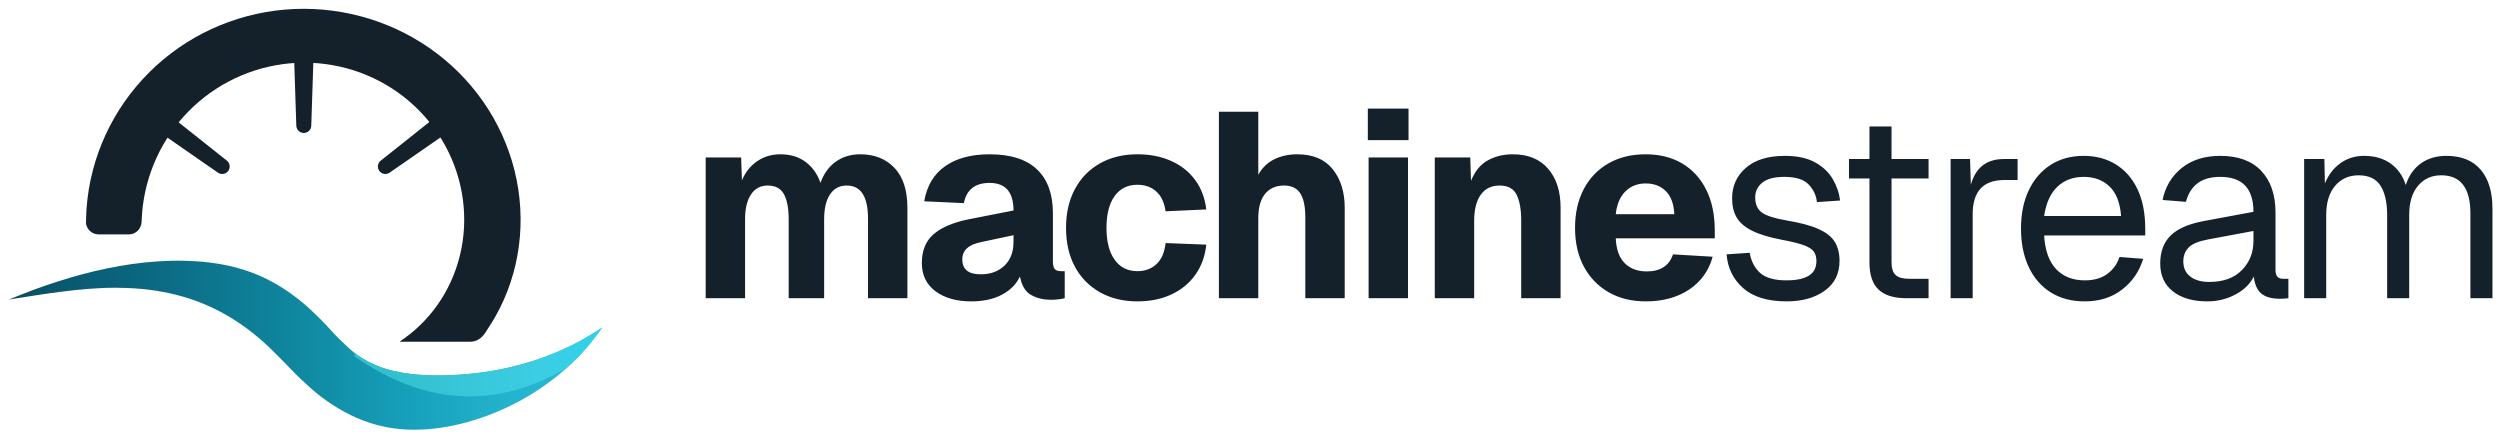
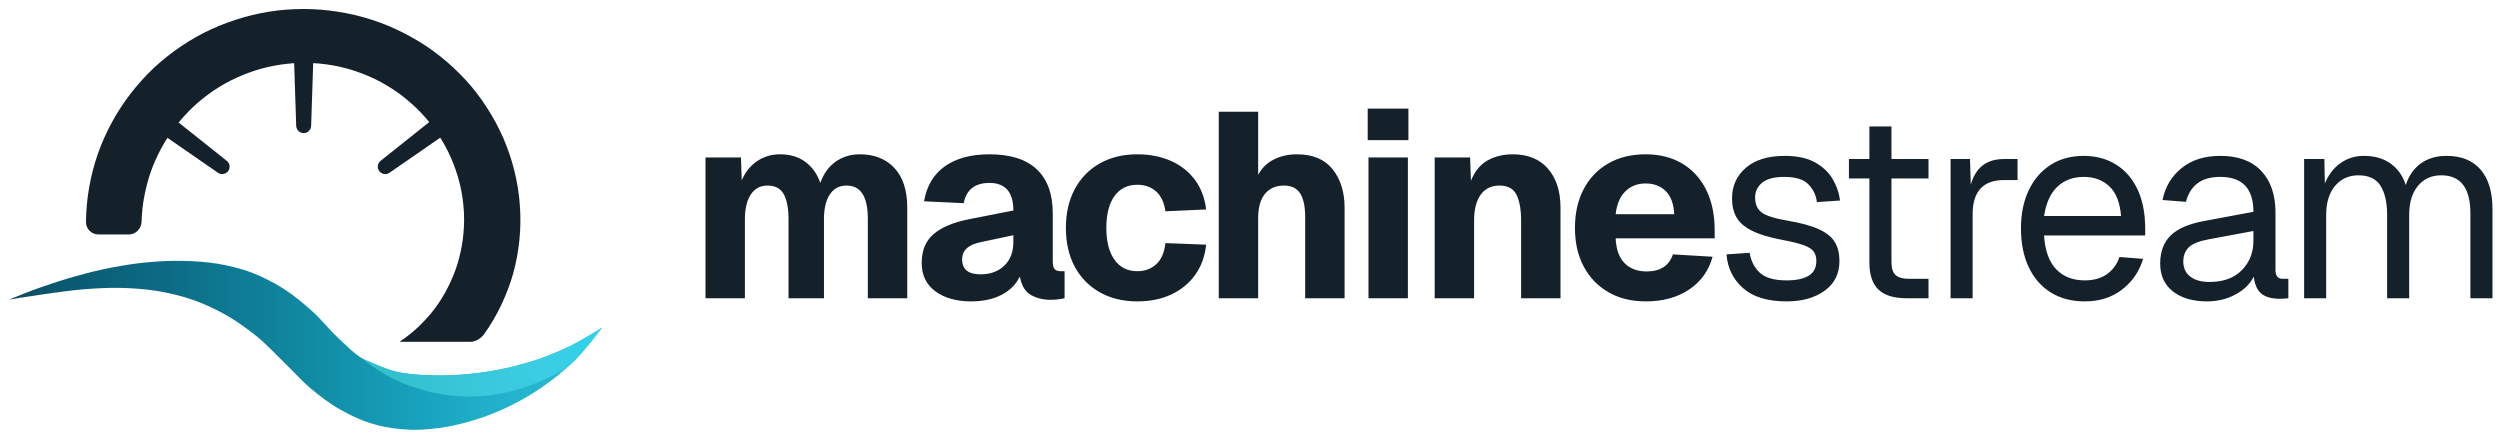
- <svg xmlns="http://www.w3.org/2000/svg" viewBox="0 0 1987.98 348.86" width="1987.98" height="348.86" role="img" aria-label="MachineStream">
+ <svg xmlns="http://www.w3.org/2000/svg" viewBox="0 0 1988.61 349" width="1988.61" height="349" role="img" aria-label="MachineStream">
  <defs>
    <linearGradient id="ha" gradientUnits="userSpaceOnUse" x1="1.00" y1="0" x2="473.00" y2="0">
      <stop offset="0.000" stop-color="#0b4a5c" />
      <stop offset="0.091" stop-color="#095971" />
      <stop offset="0.261" stop-color="#0c6b85" />
      <stop offset="0.472" stop-color="#0f869e" />
      <stop offset="0.684" stop-color="#17a1bc" />
      <stop offset="0.854" stop-color="#24b4ce" />
      <stop offset="1.000" stop-color="#29b9d4" />
    </linearGradient>
    <linearGradient id="hb" gradientUnits="userSpaceOnUse" x1="309.00" y1="0" x2="473.00" y2="0">
      <stop offset="0.000" stop-color="#33c0ce" />
      <stop offset="0.335" stop-color="#38c7d9" />
      <stop offset="0.701" stop-color="#3bcde3" />
      <stop offset="1.000" stop-color="#2fd2ec" />
    </linearGradient>
-     <clipPath id="hc">
-       <path d="M1.00 232.18C4.15 230.95 13.51 227.13 19.88 224.77C26.25 222.42 32.72 220.14 39.24 218.05C45.77 215.96 52.37 213.98 59.01 212.21C65.64 210.44 72.35 208.82 79.07 207.43C85.80 206.05 92.57 204.84 99.35 203.91C106.13 202.97 112.94 202.24 119.75 201.82C126.55 201.39 133.38 201.19 140.17 201.34C146.96 201.50 153.78 201.89 160.49 202.73C167.19 203.58 173.89 204.73 180.41 206.42C186.93 208.11 193.39 210.20 199.62 212.87C205.86 215.54 211.97 218.81 217.81 222.44C223.65 226.07 229.32 230.27 234.66 234.67C240.00 239.08 244.97 244.03 249.85 248.86C254.73 253.70 259.11 259.03 263.94 263.68C268.76 268.33 273.42 273.07 278.82 276.76C284.22 280.46 290.13 283.53 296.35 285.86C302.58 288.19 309.43 289.64 316.18 290.74C322.94 291.84 329.97 292.24 336.89 292.46C343.80 292.68 350.80 292.47 357.69 292.06C364.58 291.65 371.44 290.97 378.23 290.02C385.01 289.06 391.74 287.83 398.37 286.32C405.01 284.80 411.58 283.01 418.03 280.94C424.48 278.86 430.86 276.50 437.09 273.86C443.33 271.21 449.47 268.28 455.45 265.05C461.44 261.82 470.08 256.24 473.00 254.48C470.82 257.27 464.57 265.89 459.89 271.19C455.21 276.49 450.17 281.55 444.90 286.30C439.63 291.05 434.04 295.53 428.26 299.68C422.47 303.84 416.42 307.70 410.20 311.21C403.99 314.72 397.54 317.92 390.97 320.74C384.40 323.56 377.63 326.06 370.79 328.14C363.94 330.23 356.92 332.00 349.91 333.25C342.90 334.49 335.77 335.37 328.73 335.62C321.69 335.86 314.60 335.64 307.68 334.70C300.76 333.76 293.87 332.18 287.21 329.97C280.56 327.76 274.00 324.81 267.76 321.45C261.51 318.09 255.46 314.09 249.76 309.81C244.07 305.54 238.79 300.68 233.59 295.82C228.39 290.95 223.61 285.65 218.56 280.63C213.50 275.62 208.60 270.44 203.25 265.75C197.91 261.06 192.33 256.54 186.50 252.48C180.67 248.42 174.55 244.67 168.27 241.40C161.99 238.14 155.47 235.27 148.84 232.89C142.21 230.51 135.38 228.62 128.48 227.11C121.58 225.60 114.52 224.56 107.44 223.84C100.36 223.13 93.17 222.84 85.99 222.81C78.81 222.79 71.56 223.17 64.36 223.69C57.17 224.22 49.95 225.07 42.82 225.95C35.70 226.83 28.59 227.93 21.62 228.97C14.65 230.01 4.44 231.65 1.00 232.18Z" />
-     </clipPath>
  </defs>
  <g transform="translate(6 6)">
-     <path fill="#15212a" d="M62.33 174.58C62.42 172.07 62.44 164.49 62.83 159.47C63.21 154.45 63.81 149.42 64.64 144.44C65.46 139.47 66.52 134.51 67.79 129.63C69.06 124.74 70.55 119.89 72.25 115.14C73.95 110.39 75.87 105.69 77.99 101.10C80.11 96.52 82.44 92.01 84.95 87.63C87.47 83.25 90.19 78.96 93.09 74.82C95.98 70.68 99.08 66.65 102.33 62.78C105.58 58.91 109.01 55.17 112.59 51.60C116.17 48.03 119.92 44.61 123.79 41.37C127.67 38.14 131.71 35.06 135.85 32.17C140.00 29.28 144.28 26.57 148.66 24.06C153.05 21.55 157.55 19.22 162.14 17.10C166.72 14.98 171.41 13.06 176.16 11.35C180.90 9.64 185.74 8.13 190.62 6.83C195.50 5.54 200.45 4.46 205.42 3.59C210.39 2.73 215.41 2.08 220.44 1.65C225.46 1.21 230.53 1.00 235.57 1.00C240.61 1.01 245.67 1.23 250.70 1.66C255.72 2.10 260.75 2.76 265.72 3.62C270.68 4.49 275.63 5.57 280.51 6.86C285.39 8.15 290.23 9.65 294.98 11.35C299.73 13.06 304.43 14.97 309.01 17.08C313.60 19.19 318.12 21.51 322.50 24.01C326.89 26.51 331.19 29.22 335.34 32.09C339.50 34.97 343.54 38.04 347.43 41.28C351.31 44.51 355.07 47.93 358.66 51.50C362.24 55.06 365.68 58.81 368.93 62.68C372.19 66.55 375.28 70.59 378.17 74.73C381.06 78.88 383.78 83.18 386.28 87.57C388.79 91.96 391.10 96.48 393.20 101.08C395.29 105.68 397.18 110.39 398.84 115.16C400.51 119.92 401.96 124.78 403.17 129.68C404.39 134.57 405.38 139.53 406.14 144.51C406.90 149.48 407.42 154.51 407.71 159.52C408.00 164.54 408.06 169.58 407.88 174.58C407.70 179.59 407.28 184.60 406.63 189.55C405.98 194.50 405.09 199.43 403.98 204.28C402.87 209.13 401.52 213.93 399.95 218.63C398.39 223.33 396.59 227.96 394.59 232.46C392.60 236.97 390.36 241.37 387.96 245.65C385.56 249.92 381.65 255.81 380.21 258.09C378.78 260.38 379.49 259.13 379.35 259.34C376.71 263.11 372.75 265.73 368.15 265.73L311.74 265.75C313.14 264.71 317.44 261.74 320.17 259.54C322.90 257.34 325.56 255.01 328.09 252.55C330.63 250.09 333.08 247.50 335.39 244.79C337.70 242.09 339.91 239.25 341.97 236.31C344.03 233.38 345.97 230.32 347.76 227.19C349.55 224.05 351.20 220.80 352.70 217.49C354.19 214.18 355.54 210.78 356.73 207.32C357.91 203.86 358.94 200.33 359.80 196.76C360.67 193.19 361.37 189.55 361.90 185.90C362.43 182.25 362.79 178.55 362.98 174.85C363.17 171.15 363.19 167.42 363.03 163.70C362.88 159.99 362.56 156.25 362.06 152.55C361.56 148.85 360.89 145.16 360.06 141.51C359.22 137.86 358.22 134.23 357.05 130.66C355.88 127.09 354.54 123.56 353.05 120.10C351.56 116.65 349.90 113.24 348.09 109.93C346.29 106.62 344.33 103.37 342.23 100.23C340.13 97.09 337.87 94.03 335.50 91.09C333.12 88.15 330.59 85.30 327.96 82.58C325.32 79.86 322.55 77.25 319.67 74.78C316.80 72.30 313.80 69.95 310.72 67.74C307.63 65.53 304.43 63.45 301.16 61.53C297.89 59.60 294.51 57.82 291.08 56.19C287.65 54.57 284.13 53.09 280.56 51.77C277.00 50.46 273.36 49.30 269.69 48.31C266.02 47.32 262.29 46.49 258.55 45.82C254.81 45.16 251.03 44.66 247.24 44.33C243.46 44.01 239.64 43.85 235.84 43.85C232.05 43.86 228.23 44.04 224.45 44.38C220.67 44.73 216.89 45.24 213.16 45.91C209.43 46.59 205.71 47.43 202.05 48.43C198.39 49.44 194.77 50.60 191.21 51.92C187.66 53.24 184.16 54.72 180.73 56.34C177.31 57.97 173.95 59.75 170.69 61.66C167.43 63.58 164.24 65.65 161.16 67.84C158.08 70.03 155.09 72.37 152.21 74.82C149.34 77.27 146.56 79.86 143.92 82.55C141.27 85.24 138.73 88.05 136.33 90.96C133.93 93.87 131.65 96.89 129.52 99.99C127.38 103.10 125.38 106.30 123.52 109.58C121.66 112.85 119.94 116.22 118.38 119.64C116.82 123.06 115.40 126.56 114.14 130.10C112.88 133.64 111.77 137.24 110.82 140.88C109.87 144.51 109.08 148.20 108.44 151.89C107.81 155.59 107.32 159.33 107.00 163.06C106.67 166.80 106.57 172.39 106.48 174.31C106.40 176.23 106.48 174.54 106.48 174.58L106.48 170.38C106.48 175.91 102.01 180.38 96.48 180.38L72.33 180.38C66.81 180.38 62.33 175.91 62.33 170.38Z" />
-     <path fill="#15212a" d="M340.13 87.28L296.89 121.63C294.25 123.59 293.70 127.32 295.66 129.96C297.62 132.59 301.35 133.15 303.99 131.19L349.37 99.72ZM227.82 38.58L229.62 93.78C229.62 97.07 232.28 99.73 235.57 99.73C238.86 99.73 241.52 97.07 241.52 93.78L243.32 38.58ZM121.77 99.72L167.15 131.19C169.79 133.15 173.52 132.59 175.48 129.96C177.44 127.32 176.89 123.59 174.25 121.63L131.01 87.28Z" />
-     <path fill="url(#ha)" d="M1.00 232.18C4.15 230.95 13.51 227.13 19.88 224.77C26.25 222.42 32.72 220.14 39.24 218.05C45.77 215.96 52.37 213.98 59.01 212.21C65.64 210.44 72.35 208.82 79.07 207.43C85.80 206.05 92.57 204.84 99.35 203.91C106.13 202.97 112.94 202.24 119.75 201.82C126.55 201.39 133.38 201.19 140.17 201.34C146.96 201.50 153.78 201.89 160.49 202.73C167.19 203.58 173.89 204.73 180.41 206.42C186.93 208.11 193.39 210.20 199.62 212.87C205.86 215.54 211.97 218.81 217.81 222.44C223.65 226.07 229.32 230.27 234.66 234.67C240.00 239.08 244.97 244.03 249.85 248.86C254.73 253.70 259.11 259.03 263.94 263.68C268.76 268.33 273.42 273.07 278.82 276.76C284.22 280.46 290.13 283.53 296.35 285.86C302.58 288.19 309.43 289.64 316.18 290.74C322.94 291.84 329.97 292.24 336.89 292.46C343.80 292.68 350.80 292.47 357.69 292.06C364.58 291.65 371.44 290.97 378.23 290.02C385.01 289.06 391.74 287.83 398.37 286.32C405.01 284.80 411.58 283.01 418.03 280.94C424.48 278.86 430.86 276.50 437.09 273.86C443.33 271.21 449.47 268.28 455.45 265.05C461.44 261.82 470.08 256.24 473.00 254.48C470.82 257.27 464.57 265.89 459.89 271.19C455.21 276.49 450.17 281.55 444.90 286.30C439.63 291.05 434.04 295.53 428.26 299.68C422.47 303.84 416.42 307.70 410.20 311.21C403.99 314.72 397.54 317.92 390.97 320.74C384.40 323.56 377.63 326.06 370.79 328.14C363.94 330.23 356.92 332.00 349.91 333.25C342.90 334.49 335.77 335.37 328.73 335.62C321.69 335.86 314.60 335.64 307.68 334.70C300.76 333.76 293.87 332.18 287.21 329.97C280.56 327.76 274.00 324.81 267.76 321.45C261.51 318.09 255.46 314.09 249.76 309.81C244.07 305.54 238.79 300.68 233.59 295.82C228.39 290.95 223.61 285.65 218.56 280.63C213.50 275.62 208.60 270.44 203.25 265.75C197.91 261.06 192.33 256.54 186.50 252.48C180.67 248.42 174.55 244.67 168.27 241.40C161.99 238.14 155.47 235.27 148.84 232.89C142.21 230.51 135.38 228.62 128.48 227.11C121.58 225.60 114.52 224.56 107.44 223.84C100.36 223.13 93.17 222.84 85.99 222.81C78.81 222.79 71.56 223.17 64.36 223.69C57.17 224.22 49.95 225.07 42.82 225.95C35.70 226.83 28.59 227.93 21.62 228.97C14.65 230.01 4.44 231.65 1.00 232.18Z" />
-     <path fill="url(#hb)" clip-path="url(#hc)" d="M276.00 277.51Q385.00 353.17 494.00 248.38L494.00 221.98L276.00 221.98Z" />
+     <path fill="#15212a" d="M62.4 170.5C62.5 161.4 63.3 152.2 64.9 143.2C66.5 134.1 68.8 125.1 71.8 116.5C74.8 107.9 78.6 99.4 83 91.3C87.4 83.3 92.4 75.5 98.1 68.2C103.7 61 109.9 54.1 116.6 47.8C123.3 41.6 130.6 35.8 138.2 30.7C145.8 25.6 153.9 21 162.2 17.2C170.5 13.4 179.3 10.2 188.1 7.7C196.9 5.2 206 3.4 215.1 2.3C224.2 1.3 233.4 0.9 242.6 1.3C251.7 1.7 260.9 2.8 269.9 4.6C278.9 6.3 287.8 8.9 296.4 12C305 15.2 313.4 19.1 321.4 23.6C329.4 28 337.2 33.2 344.3 38.9C351.5 44.6 358.3 51 364.5 57.7C370.7 64.5 376.4 71.9 381.3 79.6C386.3 87.3 390.7 95.5 394.4 103.9C398 112.3 401 121.1 403.2 130C405.4 138.9 406.9 148 407.5 157.1C408.2 166.2 408.1 175.4 407.2 184.5C406.3 193.5 404.7 202.5 402.3 211.2C399.9 219.8 396.6 228.4 392.8 236.4C389 244.5 384.4 252.3 379.3 259.5C376.9 263 372.4 265.9 368.1 265.9L311.8 265.9C317 262.4 322.1 258.4 326.8 254C331.4 249.6 335.9 244.7 339.8 239.5C343.7 234.3 347.2 228.6 350.2 222.7C353.2 216.9 355.8 210.6 357.8 204.3C359.7 197.9 361.2 191.3 362.1 184.6C363 177.9 363.3 171.1 363.1 164.3C362.8 157.6 362 150.7 360.6 144C359.2 137.4 357.2 130.7 354.7 124.3C352.2 118 349.2 111.7 345.6 105.8C342.1 99.9 338.1 94.2 333.6 88.9C329.1 83.7 324.2 78.7 318.9 74.3C313.7 69.8 307.9 65.7 302 62.2C296.1 58.6 289.8 55.5 283.3 53C276.9 50.4 270.2 48.4 263.4 46.9C256.7 45.5 249.7 44.5 242.8 44.2C235.9 43.8 228.9 44 222 44.8C215.1 45.5 208.2 46.9 201.6 48.7C194.9 50.6 188.3 53 182.1 55.9C175.8 58.7 169.7 62.2 164 66C158.3 69.9 152.8 74.2 147.8 78.9C142.8 83.6 138.1 88.8 133.9 94.2C129.7 99.6 125.9 105.4 122.6 111.4C119.3 117.4 116.4 123.8 114.1 130.2C111.8 136.7 110.1 143.4 108.8 150.1C107.5 156.8 106.8 163.7 106.6 170.5C106.4 175.9 101.9 180.5 96.6 180.5L72.4 180.5C66.8 180.5 62.3 176.1 62.4 170.5Z" />
+     <path fill="#15212a" d="M340.1 87.4L296.9 121.8C294.3 123.7 293.7 127.5 295.7 130.1C297.6 132.7 301.3 133.3 304 131.3L349.4 99.9ZM227.8 38.7L229.6 93.9C229.6 97.2 232.3 99.9 235.6 99.9C238.9 99.9 241.5 97.2 241.5 93.9L243.3 38.7ZM121.8 99.9L167.2 131.3C169.8 133.3 173.5 132.7 175.5 130.1C177.4 127.5 176.9 123.7 174.2 121.8L131 87.4Z" />
+     <path fill="url(#ha)" d="M1 232.3C5.4 230.6 18.4 225.3 27.4 222.2C36.3 219.1 45.4 216.1 54.6 213.6C63.8 211 73.1 208.7 82.4 206.9C91.8 205.1 101.2 203.6 110.7 202.7C120.1 201.8 129.6 201.3 139 201.5C148.5 201.7 158 202.3 167.2 203.8C176.4 205.4 185.6 207.6 194.4 210.9C203.1 214.3 211.7 218.7 219.8 223.8C227.8 229 235.4 235.3 242.5 241.7C249.6 248.1 255.6 255.9 262.4 262.2C269.2 268.6 275.5 275.3 283.4 279.9C291.2 284.5 300.3 287.5 309.4 289.7C318.5 291.8 328.5 292.3 338 292.6C347.6 292.9 357.4 292.4 366.9 291.5C376.4 290.6 385.8 289.2 395 287.2C404.3 285.2 413.4 282.7 422.3 279.7C431.2 276.6 440 273 448.4 268.8C456.8 264.7 468.9 257 473 254.6C469.9 258.4 461.1 270.3 454.3 277.4C447.5 284.5 440 291.1 432.1 297C424.2 303 415.8 308.4 407.1 313.1C398.4 317.8 389.2 321.9 379.9 325.3C370.5 328.6 360.8 331.4 351.1 333.2C341.4 334.9 331.4 336.1 321.7 335.9C312 335.6 302.1 334.4 292.8 331.8C283.5 329.3 274.2 325.2 265.7 320.4C257.1 315.7 249 309.5 241.4 303.2C233.9 296.9 227.3 289.3 220.2 282.5C213.1 275.6 206.4 268.3 198.8 262C191.1 255.8 183 249.9 174.5 245C166 240.1 156.9 235.9 147.7 232.6C138.5 229.4 128.9 227.1 119.2 225.5C109.5 223.9 99.5 223.2 89.6 223C79.6 222.8 69.5 223.4 59.6 224.2C49.6 225.1 39.6 226.5 29.8 227.9C20 229.2 5.8 231.6 1 232.3Z" />
+     <path fill="url(#hb)" d="M282 279.1C286.6 280.8 300.1 287.4 309.4 289.7C318.8 291.9 328.5 292.3 338 292.6C347.6 292.9 357.4 292.4 366.9 291.5C376.4 290.6 385.8 289.2 395 287.2C404.3 285.2 413.4 282.7 422.3 279.7C431.2 276.6 440 273 448.4 268.8C456.8 264.7 468.9 257 473 254.6C469.9 258.4 459 272 454.3 277.4C449.5 282.8 446.1 285.3 444.5 286.8Q379.2 325 314 298.6Q298 292.1 282 279.1Z" />
  </g>
-   <path fill="#15212a" d="M561.16 237.14V125.19H589.35L589.98 143.36Q594.16 133.55 602.2 128.12Q610.24 122.69 620.47 122.69Q632.58 122.69 640.73 128.85Q648.87 135.01 652.43 145.45Q656.39 134.38 664.64 128.54Q672.89 122.69 683.96 122.69Q701.09 122.69 711.32 133.55Q721.56 144.41 721.56 165.09V237.14H690.23V173.86Q690.23 147.54 673.31 147.54Q664.75 147.54 660.05 154.54Q655.35 161.53 655.35 174.28V237.14H627.15V174.28Q627.15 161.33 623.39 154.43Q619.64 147.54 610.45 147.54Q601.88 147.54 597.18 154.64Q592.48 161.74 592.48 174.28V237.14ZM772.31 239.65Q754.76 239.65 743.9 231.61Q733.04 223.56 733.04 209.15Q733.04 194.32 742.34 186.28Q751.63 178.24 769.8 174.48L805.93 167.38Q805.93 145.45 786.93 145.45Q769.59 145.45 766.46 161.53L734.92 160.07Q738.05 141.69 751.53 132.19Q765 122.69 786.93 122.69Q811.99 122.69 824.62 134.7Q837.26 146.71 837.26 169.47V207.69Q837.26 212.5 838.83 214.06Q840.39 215.63 843.53 215.63H846.66V237.14Q845.2 237.56 841.96 237.98Q838.72 238.39 835.59 238.39Q827.03 238.39 820.24 234.74Q813.45 231.08 811.36 221.06L810.94 220.01Q806.77 228.99 796.74 234.32Q786.72 239.65 772.31 239.65ZM779.83 218.13Q791.52 218.13 798.73 211.24Q805.93 204.35 805.93 192.45V187.02L780.45 192.45Q765.21 195.37 765.21 206.23Q765.21 218.13 779.83 218.13ZM904.51 239.65Q887.39 239.65 874.54 232.34Q861.7 225.03 854.7 211.97Q847.7 198.92 847.7 181.17Q847.7 163.62 854.7 150.47Q861.7 137.31 874.54 130Q887.39 122.69 904.51 122.69Q919.34 122.69 931.14 127.91Q942.94 133.13 950.25 142.95Q957.56 152.76 959.23 166.55L926.86 168.01Q925.4 157.57 919.44 152.24Q913.49 146.92 904.51 146.92Q892.82 146.92 886.34 155.9Q879.87 164.88 879.87 181.17Q879.87 197.46 886.34 206.54Q892.82 215.63 904.51 215.63Q913.49 215.63 919.55 210.09Q925.61 204.56 926.86 193.28L959.23 194.53Q957.77 208.32 950.56 218.45Q943.36 228.58 931.56 234.11Q919.76 239.65 904.51 239.65ZM969.26 237.14V88.85H1000.58V138.98Q1005.18 130.62 1013.32 126.66Q1021.47 122.69 1031.49 122.69Q1050.29 122.69 1059.79 134.59Q1069.3 146.5 1069.3 165.09V237.14H1037.97V172.6Q1037.97 160.07 1034 153.81Q1030.03 147.54 1021.05 147.54Q1011.44 147.54 1006.01 154.12Q1000.58 160.7 1000.58 173.44V237.14ZM1088.3 237.14V125.19H1119.63V237.14ZM1087.68 111.41V86.35H1120.05V111.41ZM1140.93 237.14V125.19H1169.13L1169.75 143.78Q1174.35 132.3 1183.12 127.49Q1191.89 122.69 1202.96 122.69Q1221.13 122.69 1231.05 134.18Q1240.97 145.66 1240.97 165.09V237.14H1209.65V175.53Q1209.65 162.16 1205.99 154.85Q1202.34 147.54 1192.52 147.54Q1182.7 147.54 1177.48 154.85Q1172.26 162.16 1172.26 175.53V237.14ZM1308.85 239.65Q1291.72 239.65 1279.09 232.34Q1266.45 225.03 1259.46 211.97Q1252.46 198.92 1252.46 181.17Q1252.46 163.62 1259.35 150.47Q1266.24 137.31 1278.88 130Q1291.52 122.69 1308.64 122.69Q1325.35 122.69 1337.67 130Q1349.99 137.31 1356.78 150.88Q1363.57 164.46 1363.57 183.26V189.52H1284.83Q1285.46 202.89 1292.04 209.36Q1298.62 215.84 1309.48 215.84Q1325.77 215.84 1330.36 202.26L1361.9 204.14Q1357.3 220.85 1343.21 230.25Q1329.11 239.65 1308.85 239.65ZM1284.83 170.31H1331.41Q1330.78 157.98 1324.62 151.93Q1318.46 145.87 1308.64 145.87Q1298.83 145.87 1292.46 152.24Q1286.09 158.61 1284.83 170.31ZM1420.8 239.65Q1398.03 239.65 1386.13 229.1Q1374.22 218.55 1372.97 202.26L1391.35 201.01Q1393.02 211.03 1399.6 216.99Q1406.18 222.94 1420.8 222.94Q1432.07 222.94 1438.24 219.28Q1444.4 215.63 1444.4 207.48Q1444.4 203.1 1442.41 200.17Q1440.43 197.25 1434.58 195.06Q1428.73 192.86 1417.45 190.77Q1402 187.85 1393.23 183.46Q1384.46 179.08 1380.91 172.81Q1377.35 166.55 1377.35 157.78Q1377.35 142.95 1388.32 133.44Q1399.28 123.94 1419.33 123.94Q1433.95 123.94 1443.25 129.06Q1452.54 134.18 1457.35 142.32Q1462.15 150.47 1463.19 159.45L1444.81 160.7Q1443.98 152.76 1438.24 146.71Q1432.49 140.65 1418.92 140.65Q1407.01 140.65 1401.37 145.24Q1395.73 149.84 1395.73 156.94Q1395.73 165.09 1400.96 168.95Q1406.18 172.81 1420.8 175.32Q1437.09 178.03 1446.28 182.21Q1455.47 186.39 1459.12 192.55Q1462.78 198.71 1462.78 207.48Q1462.78 222.73 1450.98 231.19Q1439.18 239.65 1420.8 239.65ZM1516.03 237.14Q1501 237.14 1493.79 230.25Q1486.58 223.36 1486.58 208.74V141.9H1470.29V126.45H1486.58V100.55H1504.13V126.45H1533.58V141.9H1504.13V208.32Q1504.13 215.84 1507.47 218.76Q1510.81 221.68 1517.7 221.68H1533.58V237.14ZM1551.12 237.14V126.45H1566.58L1567.2 146.92Q1572.84 126.45 1593.52 126.45H1604.38V143.16H1593.73Q1568.66 143.16 1568.66 170.31V237.14ZM1657.84 239.65Q1642.18 239.65 1630.8 232.55Q1619.42 225.44 1613.25 212.39Q1607.09 199.34 1607.09 181.79Q1607.09 164.25 1613.25 151.3Q1619.42 138.35 1630.59 131.15Q1641.76 123.94 1657.01 123.94Q1671.42 123.94 1682.49 130.73Q1693.56 137.52 1699.72 150.47Q1705.88 163.41 1705.88 182V187.22H1625.47Q1626.52 204.98 1634.98 213.96Q1643.43 222.94 1657.84 222.94Q1668.7 222.94 1675.7 217.82Q1682.7 212.7 1685.41 204.35L1704.21 205.81Q1699.82 220.64 1687.61 230.14Q1675.39 239.65 1657.84 239.65ZM1625.47 171.77H1686.67Q1685.41 155.69 1677.37 148.17Q1669.33 140.65 1657.01 140.65Q1644.27 140.65 1636.02 148.48Q1627.77 156.31 1625.47 171.77ZM1755.17 239.65Q1738.04 239.65 1727.91 231.71Q1717.79 223.77 1717.79 209.57Q1717.79 195.37 1726.14 187.22Q1734.49 179.08 1752.66 175.74L1791.93 168.43Q1791.93 140.65 1765.61 140.65Q1754.13 140.65 1747.44 145.77Q1740.76 150.88 1738.25 160.49L1719.67 159.03Q1722.8 143.36 1734.81 133.65Q1746.82 123.94 1765.61 123.94Q1786.92 123.94 1798.19 135.95Q1809.47 147.96 1809.47 169.05V214.79Q1809.47 221.68 1815.32 221.68H1819.71V237.14Q1817.2 237.56 1813.02 237.56Q1803.42 237.56 1798.51 233.69Q1793.6 229.83 1792.35 221.06L1792.14 220.01Q1787.96 228.58 1777.73 234.11Q1767.49 239.65 1755.17 239.65ZM1756.84 224.19Q1773.55 224.19 1782.74 214.79Q1791.93 205.39 1791.93 191.61V183.67L1756.01 190.36Q1744.73 192.45 1740.45 196.73Q1736.16 201.01 1736.16 207.9Q1736.16 215.63 1741.7 219.91Q1747.23 224.19 1756.84 224.19ZM1832.24 237.14V126.45H1848.32L1848.74 145.87Q1852.91 135.64 1861.06 129.79Q1869.2 123.94 1879.86 123.94Q1892.39 123.94 1900.95 130Q1909.51 136.05 1913.06 147.12Q1916.61 136.05 1924.97 130Q1933.32 123.94 1945.44 123.94Q1963.19 123.94 1972.59 134.91Q1981.98 145.87 1981.98 165.92V237.14H1964.44V169.68Q1964.44 139.4 1941.26 139.4Q1929.77 139.4 1922.77 147.75Q1915.78 156.1 1915.78 170.93V237.14H1898.23V170.93Q1898.23 156.1 1893.01 147.75Q1887.79 139.4 1875.47 139.4Q1863.98 139.4 1856.88 147.75Q1849.78 156.1 1849.78 170.93V237.14Z" />
+   <path fill="#15212a" d="M561.19 237.24V125.24H589.4L590.02 143.42Q594.2 133.6 602.25 128.17Q610.29 122.74 620.53 122.74Q632.65 122.74 640.8 128.9Q648.94 135.06 652.5 145.51Q656.47 134.44 664.72 128.59Q672.97 122.74 684.05 122.74Q701.18 122.74 711.42 133.6Q721.66 144.47 721.66 165.15V237.24H690.31V173.93Q690.31 147.6 673.39 147.6Q664.82 147.6 660.12 154.6Q655.42 161.6 655.42 174.34V237.24H627.22V174.34Q627.22 161.39 623.45 154.5Q619.69 147.6 610.5 147.6Q601.93 147.6 597.23 154.7Q592.53 161.81 592.53 174.34V237.24ZM772.43 239.74Q754.88 239.74 744.01 231.7Q733.15 223.65 733.15 209.24Q733.15 194.4 742.45 186.36Q751.74 178.31 769.92 174.55L806.07 167.45Q806.07 145.51 787.05 145.51Q769.71 145.51 766.58 161.6L735.03 160.14Q738.16 141.75 751.64 132.24Q765.12 122.74 787.05 122.74Q812.13 122.74 824.77 134.75Q837.41 146.76 837.41 169.54V207.78Q837.41 212.58 838.98 214.15Q840.54 215.72 843.68 215.72H846.81V237.24Q845.35 237.65 842.11 238.07Q838.87 238.49 835.74 238.49Q827.17 238.49 820.38 234.83Q813.59 231.18 811.5 221.15L811.08 220.1Q806.9 229.09 796.87 234.42Q786.85 239.74 772.43 239.74ZM779.95 218.22Q791.65 218.22 798.86 211.33Q806.07 204.43 806.07 192.52V187.09L780.58 192.52Q765.32 195.45 765.32 206.31Q765.32 218.22 779.95 218.22ZM904.69 239.74Q887.55 239.74 874.7 232.43Q861.85 225.12 854.86 212.06Q847.86 199 847.86 181.24Q847.86 163.69 854.86 150.53Q861.85 137.36 874.7 130.05Q887.55 122.74 904.69 122.74Q919.52 122.74 931.33 127.96Q943.13 133.18 950.45 143Q957.76 152.82 959.43 166.61L927.04 168.08Q925.58 157.63 919.63 152.3Q913.67 146.97 904.69 146.97Q892.99 146.97 886.51 155.96Q880.03 164.94 880.03 181.24Q880.03 197.54 886.51 206.63Q892.99 215.72 904.69 215.72Q913.67 215.72 919.73 210.18Q925.79 204.64 927.04 193.36L959.43 194.61Q957.97 208.4 950.76 218.54Q943.55 228.67 931.75 234.21Q919.94 239.74 904.69 239.74ZM969.46 237.24V88.89H1000.8V139.03Q1005.4 130.68 1013.55 126.71Q1021.69 122.74 1031.72 122.74Q1050.53 122.74 1060.03 134.65Q1069.54 146.56 1069.54 165.15V237.24H1038.2V172.67Q1038.2 160.14 1034.23 153.87Q1030.26 147.6 1021.28 147.6Q1011.66 147.6 1006.23 154.18Q1000.8 160.76 1000.8 173.51V237.24ZM1088.55 237.24V125.24H1119.9V237.24ZM1087.93 111.45V86.38H1120.31V111.45ZM1141.21 237.24V125.24H1169.41L1170.04 143.84Q1174.64 132.35 1183.41 127.54Q1192.19 122.74 1203.26 122.74Q1221.44 122.74 1231.37 134.23Q1241.29 145.72 1241.29 165.15V237.24H1209.95V175.6Q1209.95 162.23 1206.29 154.91Q1202.64 147.6 1192.82 147.6Q1183 147.6 1177.77 154.91Q1172.55 162.23 1172.55 175.6V237.24ZM1309.2 239.74Q1292.06 239.74 1279.42 232.43Q1266.78 225.12 1259.78 212.06Q1252.78 199 1252.78 181.24Q1252.78 163.69 1259.68 150.53Q1266.57 137.36 1279.21 130.05Q1291.85 122.74 1308.99 122.74Q1325.7 122.74 1338.03 130.05Q1350.36 137.36 1357.15 150.94Q1363.94 164.52 1363.94 183.33V189.6H1285.17Q1285.79 202.97 1292.38 209.45Q1298.96 215.92 1309.82 215.92Q1326.12 215.92 1330.72 202.34L1362.27 204.22Q1357.67 220.94 1343.57 230.34Q1329.46 239.74 1309.2 239.74ZM1285.17 170.38H1331.76Q1331.13 158.05 1324.97 151.99Q1318.81 145.93 1308.99 145.93Q1299.17 145.93 1292.79 152.3Q1286.42 158.67 1285.17 170.38ZM1421.19 239.74Q1398.41 239.74 1386.5 229.19Q1374.59 218.64 1373.34 202.34L1391.73 201.09Q1393.4 211.12 1399.98 217.07Q1406.56 223.03 1421.19 223.03Q1432.47 223.03 1438.63 219.37Q1444.8 215.72 1444.8 207.57Q1444.8 203.18 1442.81 200.25Q1440.83 197.33 1434.98 195.13Q1429.13 192.94 1417.84 190.85Q1402.38 187.93 1393.61 183.54Q1384.83 179.15 1381.28 172.88Q1377.73 166.61 1377.73 157.84Q1377.73 143 1388.7 133.5Q1399.67 123.99 1419.72 123.99Q1434.35 123.99 1443.65 129.11Q1452.95 134.23 1457.75 142.38Q1462.56 150.53 1463.6 159.51L1445.22 160.76Q1444.38 152.82 1438.63 146.76Q1432.89 140.71 1419.31 140.71Q1407.4 140.71 1401.76 145.3Q1396.11 149.9 1396.11 157Q1396.11 165.15 1401.34 169.02Q1406.56 172.88 1421.19 175.39Q1437.48 178.11 1446.68 182.28Q1455.87 186.46 1459.53 192.63Q1463.18 198.79 1463.18 207.57Q1463.18 222.82 1451.38 231.28Q1439.57 239.74 1421.19 239.74ZM1516.46 237.24Q1501.42 237.24 1494.21 230.34Q1487 223.45 1487 208.82V141.96H1470.71V126.5H1487V100.59H1504.55V126.5H1534.01V141.96H1504.55V208.4Q1504.55 215.92 1507.9 218.85Q1511.24 221.77 1518.14 221.77H1534.01V237.24ZM1551.57 237.24V126.5H1567.03L1567.65 146.97Q1573.3 126.5 1593.98 126.5H1604.85V143.21H1594.19Q1569.12 143.21 1569.12 170.38V237.24ZM1658.33 239.74Q1642.66 239.74 1631.28 232.64Q1619.89 225.54 1613.73 212.48Q1607.56 199.42 1607.56 181.87Q1607.56 164.32 1613.73 151.36Q1619.89 138.41 1631.07 131.2Q1642.25 123.99 1657.5 123.99Q1671.92 123.99 1682.99 130.78Q1694.06 137.57 1700.23 150.53Q1706.39 163.48 1706.39 182.08V187.3H1625.95Q1626.99 205.06 1635.46 214.04Q1643.92 223.03 1658.33 223.03Q1669.2 223.03 1676.2 217.91Q1683.2 212.79 1685.91 204.43L1704.72 205.89Q1700.33 220.73 1688.11 230.24Q1675.88 239.74 1658.33 239.74ZM1625.95 171.84H1687.17Q1685.91 155.75 1677.87 148.23Q1669.83 140.71 1657.5 140.71Q1644.75 140.71 1636.5 148.54Q1628.25 156.38 1625.95 171.84ZM1755.7 239.74Q1738.57 239.74 1728.43 231.8Q1718.3 223.86 1718.3 209.66Q1718.3 195.45 1726.66 187.3Q1735.01 179.15 1753.19 175.81L1792.47 168.49Q1792.47 140.71 1766.15 140.71Q1754.66 140.71 1747.97 145.82Q1741.28 150.94 1738.78 160.55L1720.18 159.09Q1723.31 143.42 1735.33 133.71Q1747.34 123.99 1766.15 123.99Q1787.46 123.99 1798.74 136Q1810.02 148.02 1810.02 169.12V214.88Q1810.02 221.77 1815.87 221.77H1820.26V237.24Q1817.76 237.65 1813.58 237.65Q1803.97 237.65 1799.06 233.79Q1794.14 229.92 1792.89 221.15L1792.68 220.1Q1788.5 228.67 1778.27 234.21Q1768.03 239.74 1755.7 239.74ZM1757.37 224.28Q1774.09 224.28 1783.28 214.88Q1792.47 205.48 1792.47 191.69V183.75L1756.54 190.43Q1745.25 192.52 1740.97 196.81Q1736.69 201.09 1736.69 207.98Q1736.69 215.72 1742.22 220Q1747.76 224.28 1757.37 224.28ZM1832.8 237.24V126.5H1848.89L1849.31 145.93Q1853.48 135.69 1861.63 129.84Q1869.78 123.99 1880.44 123.99Q1892.97 123.99 1901.54 130.05Q1910.11 136.11 1913.66 147.18Q1917.21 136.11 1925.57 130.05Q1933.93 123.99 1946.04 123.99Q1963.8 123.99 1973.21 134.96Q1982.61 145.93 1982.61 165.99V237.24H1965.06V169.75Q1965.06 139.45 1941.87 139.45Q1930.37 139.45 1923.37 147.81Q1916.37 156.17 1916.37 171V237.24H1898.82V171Q1898.82 156.17 1893.6 147.81Q1888.38 139.45 1876.05 139.45Q1864.56 139.45 1857.45 147.81Q1850.35 156.17 1850.35 171V237.24Z" />
</svg>
